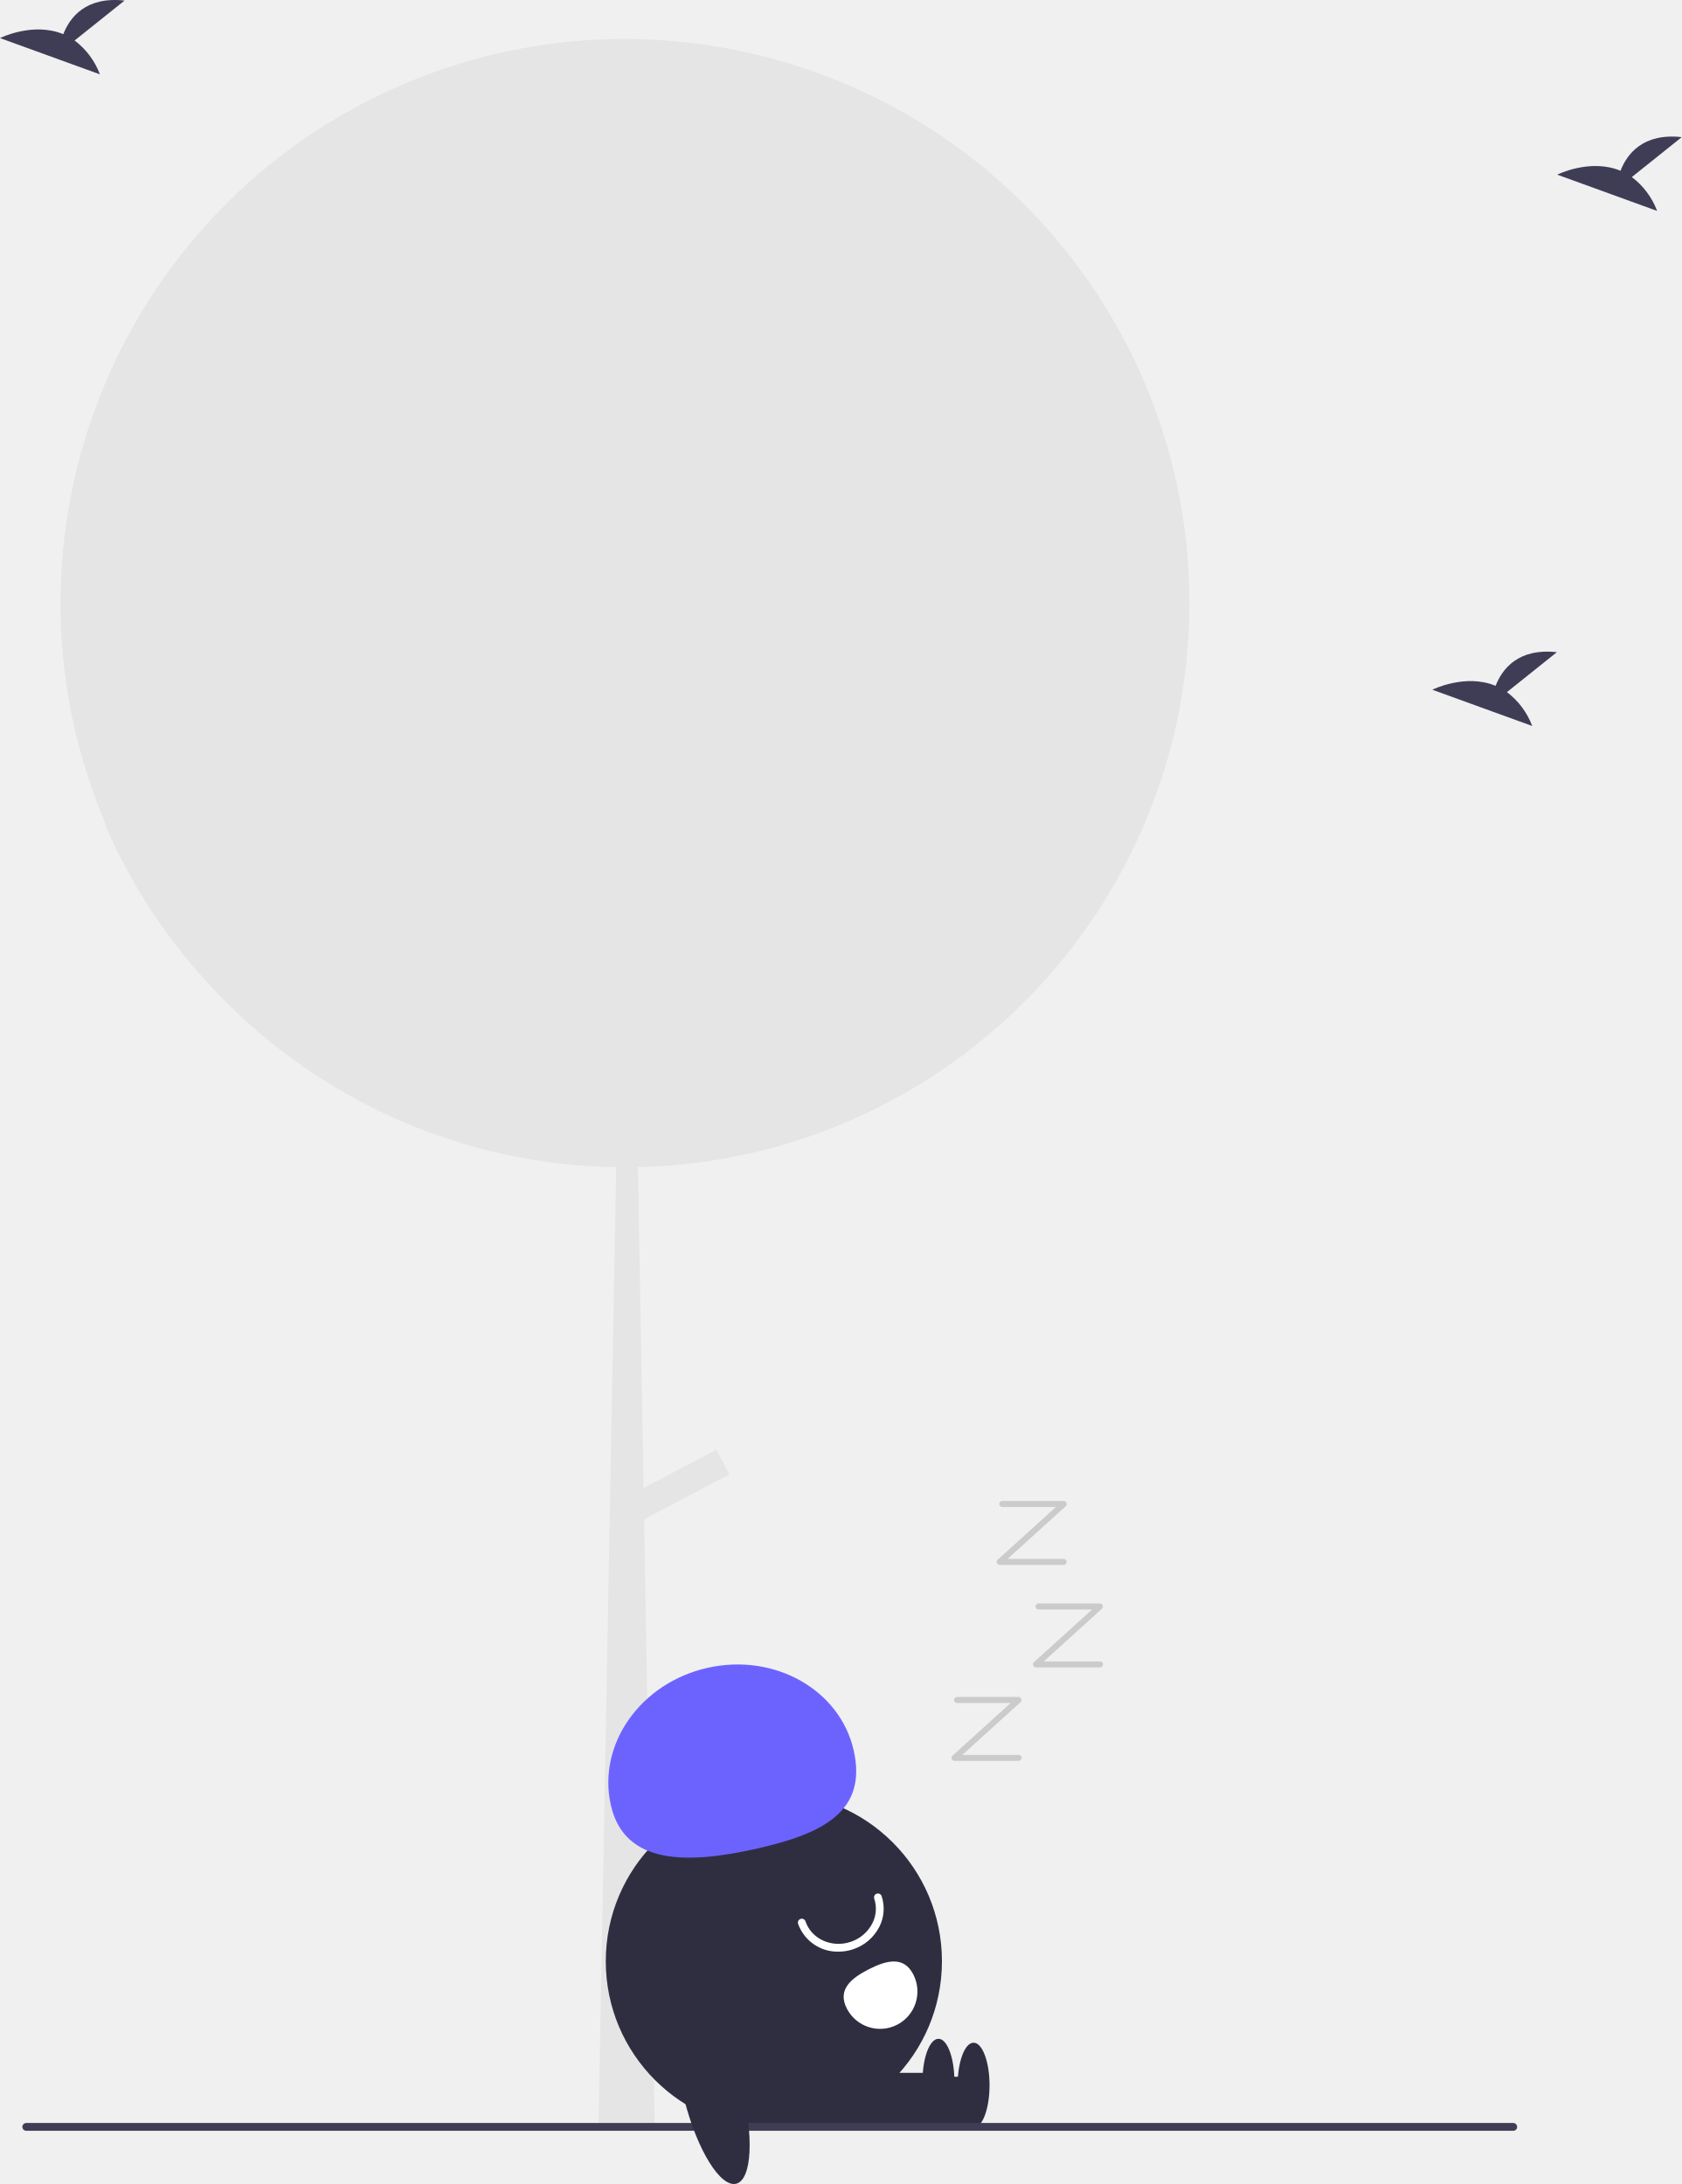
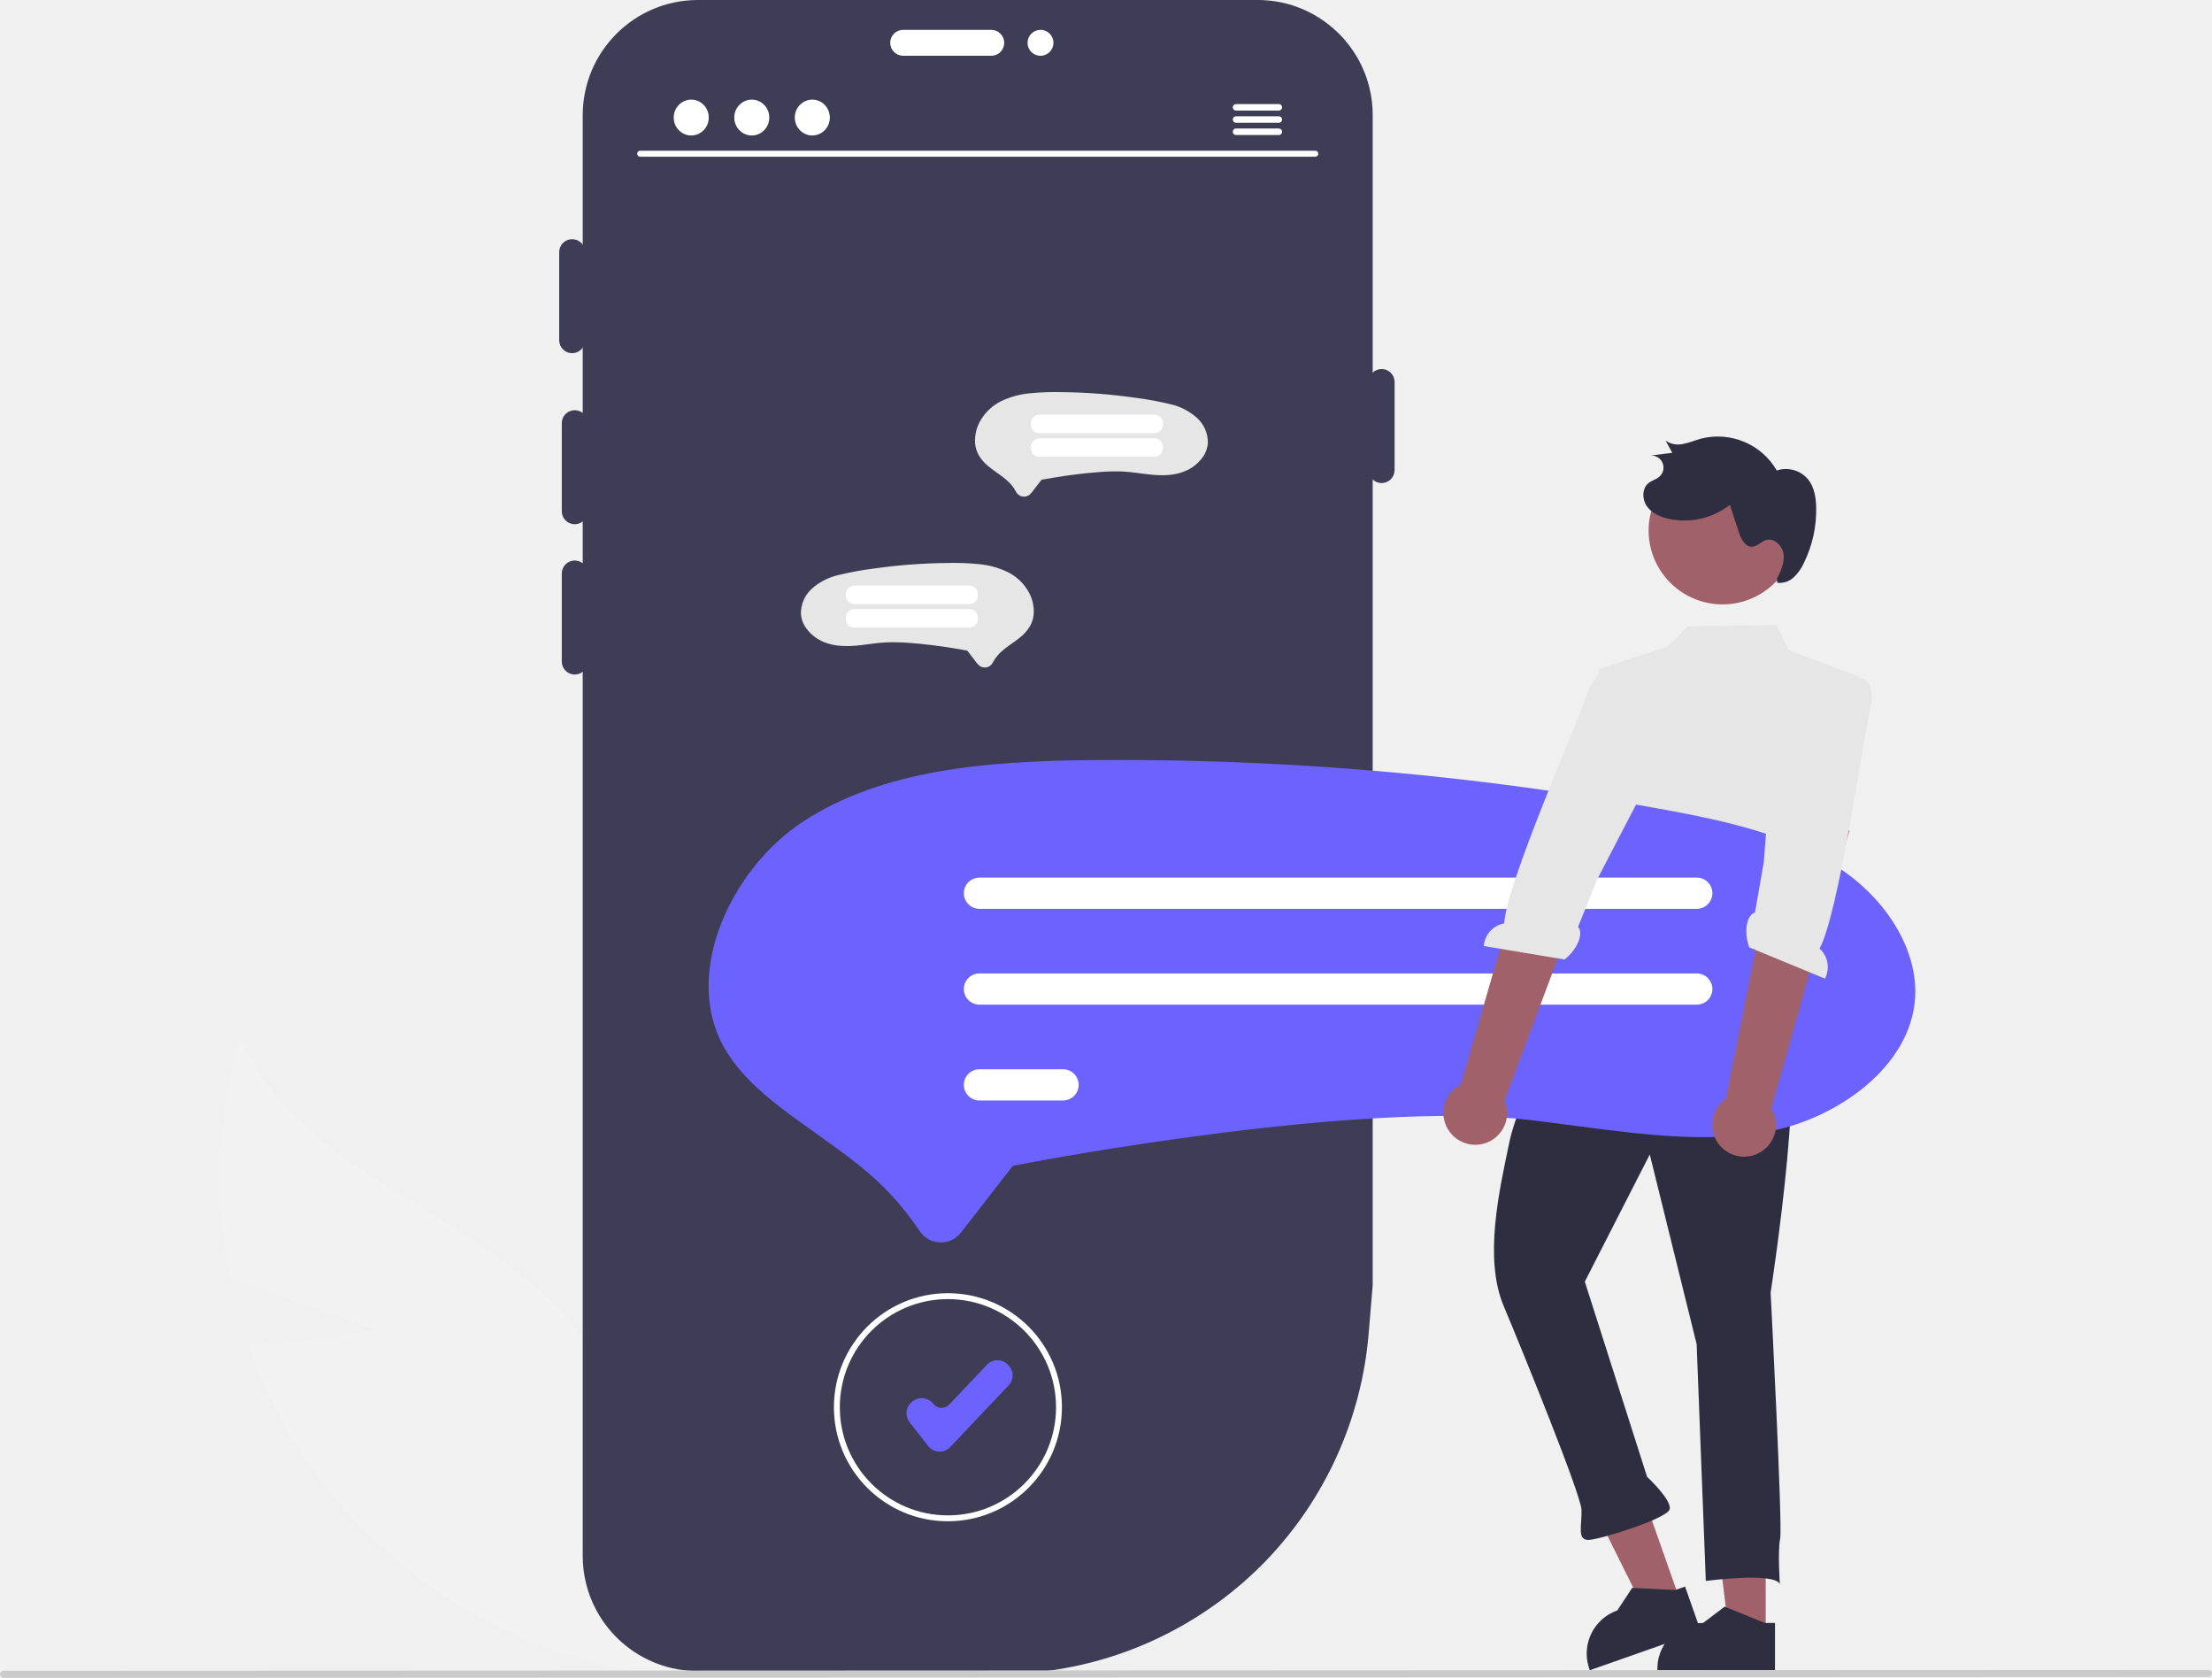
- <svg xmlns="http://www.w3.org/2000/svg" data-name="Layer 1" width="430.914" height="559.71" viewBox="0 0 430.914 559.71">
-   <path d="M689.298,324.684q0,4.785-.31,9.49a143.754,143.754,0,0,1-13.47,52.19c-.06.14-.13.27-.19.4-.36.76-.73,1.52-1.11,2.27a142.039,142.039,0,0,1-7.65,13.5,144.462,144.462,0,0,1-118.56,66.72l1.43,82.24,18.65-9.82,3.33,6.33-21.84,11.5,2.67,152.74.03,2.04-14.42,1.21.03-.05,4.54-246.18a144.175,144.175,0,0,1-102-44.38c-.91-.94-1.81-1.91-2.69-2.87-.04-.04-.07-.08-.1-.11a144.768,144.768,0,0,1-26.34-40.76c.14.16.29.31.43.47a144.642,144.642,0,0,1,68.58-186.38c.5-.25,1.01-.49,1.51-.74a144.752,144.752,0,0,1,187.53,56.93c.88,1.48,1.73,2.99,2.55,4.51A143.852,143.852,0,0,1,689.298,324.684Z" transform="translate(-384.543 -170.1452)" fill="#e5e5e5" />
-   <circle cx="198.285" cy="502.618" r="43.067" fill="#2f2e41" />
-   <rect x="210.603" y="532.223" width="38.584" height="13.084" fill="#2f2e41" />
-   <ellipse cx="249.459" cy="534.403" rx="4.089" ry="10.903" fill="#2f2e41" />
-   <rect x="201.603" y="531.223" width="38.584" height="13.084" fill="#2f2e41" />
-   <ellipse cx="240.459" cy="533.403" rx="4.089" ry="10.903" fill="#2f2e41" />
-   <path d="M541.051,632.712c-3.477-15.574,7.639-31.31,24.829-35.149s33.944,5.675,37.422,21.249-7.915,21.318-25.105,25.156S544.529,648.286,541.051,632.712Z" transform="translate(-384.543 -170.1452)" fill="#6c63ff" />
-   <path d="M599.38,670.311a10.751,10.751,0,0,1-10.34-7.123,1,1,0,0,1,1.896-.637c1.514,4.508,6.698,6.865,11.555,5.253a9.608,9.608,0,0,0,5.573-4.748,8.232,8.232,0,0,0,.485-6.338,1,1,0,0,1,1.896-.637,10.217,10.217,0,0,1-.592,7.868,11.624,11.624,0,0,1-6.732,5.752A11.88,11.88,0,0,1,599.38,670.311Z" transform="translate(-384.543 -170.1452)" fill="#fff" />
-   <path d="M618.565,676.165a9.572,9.572,0,1,1-17.045,8.717h0l-.009-.017c-2.403-4.709.917-7.632,5.627-10.035S616.162,671.455,618.565,676.165Z" transform="translate(-384.543 -170.1452)" fill="#fff" />
-   <path d="M772.276,716.219h-381a1,1,0,0,1,0-2h381a1,1,0,0,1,0,2Z" transform="translate(-384.543 -170.1452)" fill="#3f3d56" />
-   <ellipse cx="567.226" cy="706.642" rx="7.501" ry="23.892" transform="translate(-543.0383 -6.10526) rotate(-14.4613)" fill="#2f2e41" />
-   <path d="M645.509,621.423H629.123a.773.773,0,0,1-.519-1.345l14.9-13.495h-13.767a.773.773,0,0,1,0-1.545h15.771a.773.773,0,0,1,.519,1.346L631.128,619.878h14.381a.773.773,0,1,1,0,1.545Z" transform="translate(-384.543 -170.1452)" fill="#cbcbcb" />
-   <path d="M666.373,597.469H649.987a.773.773,0,0,1-.519-1.346l14.9-13.495h-13.767a.773.773,0,0,1,0-1.545h15.771a.773.773,0,0,1,.519,1.345l-14.9,13.495h14.381a.773.773,0,1,1,0,1.545Z" transform="translate(-384.543 -170.1452)" fill="#cbcbcb" />
-   <path d="M657.1,571.195H640.714a.773.773,0,0,1-.519-1.345l14.9-13.495H641.329a.773.773,0,0,1,0-1.545H657.1a.773.773,0,0,1,.519,1.346l-14.9,13.495H657.1a.773.773,0,0,1,0,1.545Z" transform="translate(-384.543 -170.1452)" fill="#cbcbcb" />
-   <path d="M770.662,347.522,783.457,337.289c-9.94-1.097-14.024,4.324-15.695,8.615-7.765-3.224-16.219,1.001-16.219,1.001l25.6,9.294A19.372,19.372,0,0,0,770.662,347.522Z" transform="translate(-384.543 -170.1452)" fill="#3f3d56" />
-   <path d="M403.662,180.522,416.457,170.289c-9.94-1.097-14.024,4.324-15.695,8.615-7.765-3.224-16.219,1.001-16.219,1.001l25.6,9.294A19.372,19.372,0,0,0,403.662,180.522Z" transform="translate(-384.543 -170.1452)" fill="#3f3d56" />
-   <path d="M802.662,215.522,815.457,205.289c-9.94-1.097-14.024,4.324-15.695,8.615-7.765-3.224-16.219,1.001-16.219,1.001l25.6,9.294A19.372,19.372,0,0,0,802.662,215.522Z" transform="translate(-384.543 -170.1452)" fill="#3f3d56" />
+ <svg xmlns="http://www.w3.org/2000/svg" data-name="Layer 1" width="751.131" height="569.602" viewBox="0 0 751.131 569.602">
+   <path d="M352.382,616.542,302.64,599.163a170.006,170.006,0,0,1,3.577-81.72c18.87,45.43,77.726,58.131,110.404,94.902a102.259,102.259,0,0,1,23.696,85.409l9.524,36.136a171.354,171.354,0,0,1-122.604-74.521,165.52,165.52,0,0,1-18.323-37.262C330.386,620.585,352.382,616.542,352.382,616.542Z" transform="translate(-224.4343 -165.1988)" fill="#f2f2f2" />
+   <path d="M690.56,204.289v397.23l-1.38,16.54a126.311,126.311,0,0,1-34.47,76.58q-4.23,4.425-8.85,8.38a123.197,123.197,0,0,1-11.94,9.09c-2.38,1.6-4.82,3.11-7.3,4.54a125.993,125.993,0,0,1-46.87,15.85H461.39a38.928,38.928,0,0,1-25.62-9.59,39.509,39.509,0,0,1-8.7-10.8,38.896,38.896,0,0,1-4.76-18.69v-489.13a39.14,39.14,0,0,1,39.09-39.09H651.48c.45,0,.89.01,1.34.02.29.01.58.02.87.05.39.01.78.04,1.16.08.49.03.97.08,1.45.14.44.06.88.12,1.32.19.09.01.17.03.26.04.56.09,1.12.19,1.67.31.55.11,1.11.24,1.65.38.39.1.79.21,1.18.32.01,0,.03.01.04.01,1.15.34,2.29.73,3.41,1.18.35.13.7.28,1.04.43l.15.06c.28.12.55.24.82.37.81.37,1.61.78,2.4,1.21a40.162,40.162,0,0,1,3.77,2.36c.39.27.77.56,1.14.85.31.23.62.47.92.73a.304.304,0,0,1,.07.05c.04.03.08.07.12.1.27.21.53.43.78.65.49.42.97.86,1.44,1.31.13.12.26.24.39.37.13.12.25.25.38.38.13.12.25.25.37.37a1.893,1.893,0,0,1,.2.2c.36.38.71.77,1.05,1.16.43.49.85.99,1.24,1.5.34.42.66.84.97,1.27.29.39.56.78.83,1.18a3.281,3.281,0,0,1,.2.31c.28.41.54.83.8,1.25.65,1.06,1.24,2.16,1.78,3.27.2.42.39.83.57,1.25.23.51.44,1.02.64,1.53.08.19.15.39.22.58.11.29.21.58.31.87.11.32.22.65.32.97l.24.78c.14.47.26.93.38,1.4.07.28.14.56.2.85a39.063,39.063,0,0,1,.91,6.21c.01.26.03.51.04.77C690.55,203.099,690.56,203.689,690.56,204.289Z" transform="translate(-224.4343 -165.1988)" fill="#3f3d56" />
+   <path d="M419.598,343.167a4.404,4.404,0,0,1-4.399-4.399V308.856a4.399,4.399,0,1,1,8.798,0v29.912A4.404,4.404,0,0,1,419.598,343.167Z" transform="translate(-224.4343 -165.1988)" fill="#3f3d56" />
+   <path d="M418.718,285.102a4.404,4.404,0,0,1-4.399-4.399V250.791a4.399,4.399,0,0,1,8.798,0v29.912A4.404,4.404,0,0,1,418.718,285.102Z" transform="translate(-224.4343 -165.1988)" fill="#3f3d56" />
+   <path d="M526.728,179.732a4.404,4.404,0,0,1,4.399-4.399h29.912a4.399,4.399,0,0,1,0,8.798H531.127A4.404,4.404,0,0,1,526.728,179.732Z" transform="translate(-224.4343 -165.1988)" fill="#fff" />
+   <path d="M419.598,394.194a4.404,4.404,0,0,1-4.399-4.399V359.883a4.399,4.399,0,1,1,8.798,0v29.912A4.404,4.404,0,0,1,419.598,394.194Z" transform="translate(-224.4343 -165.1988)" fill="#3f3d56" />
+   <path d="M693.598,329.194a4.404,4.404,0,0,1-4.399-4.399V294.883a4.399,4.399,0,1,1,8.798,0v29.912A4.404,4.404,0,0,1,693.598,329.194Z" transform="translate(-224.4343 -165.1988)" fill="#3f3d56" />
+   <circle cx="353.321" cy="14.533" r="4.399" fill="#fff" />
+   <path d="M671.103,218.401H441.78a1.016,1.016,0,0,1,0-2.031H671.103a1.016,1.016,0,0,1,0,2.031Z" transform="translate(-224.4343 -165.1988)" fill="#fff" />
+   <ellipse cx="234.726" cy="39.905" rx="5.95" ry="6.083" fill="#fff" />
+   <ellipse cx="255.282" cy="39.905" rx="5.95" ry="6.083" fill="#fff" />
+   <ellipse cx="275.838" cy="39.905" rx="5.95" ry="6.083" fill="#fff" />
+   <path d="M658.727,200.528H644.125a1.106,1.106,0,0,0,0,2.211H658.727a1.106,1.106,0,0,0,0-2.211Z" transform="translate(-224.4343 -165.1988)" fill="#fff" />
+   <path d="M658.727,204.678H644.125a1.106,1.106,0,0,0,0,2.211H658.727a1.106,1.106,0,0,0,0-2.211Z" transform="translate(-224.4343 -165.1988)" fill="#fff" />
+   <path d="M658.727,208.823H644.125a1.106,1.106,0,0,0,0,2.211H658.727a1.106,1.106,0,0,0,0-2.211Z" transform="translate(-224.4343 -165.1988)" fill="#fff" />
+   <path d="M496.404,373.589a9.453,9.453,0,0,0,1.222,4.028,13.635,13.635,0,0,0,6.777,5.62c3.428,1.403,7.249,1.446,10.887,1.133,3.379-.29,6.723-.964,10.114-1.103a70.469,70.469,0,0,1,7.863.188c5.075.36,10.128,1.028,15.149,1.839q2.04.325,4.071.699a2.013,2.013,0,0,1,.378.07c.025.01.064.002.087.016.041.026-.165-.065-.04.038a3.752,3.752,0,0,1,.464.597l1.854,2.386a11.28,11.28,0,0,0,1.713,2.055,3.101,3.101,0,0,0,3.433.239,3.43,3.43,0,0,0,1.277-1.45,12.514,12.514,0,0,1,1.518-2.191c2.206-2.574,5.272-4.157,7.837-6.322a13.958,13.958,0,0,0,3.134-3.583,10.132,10.132,0,0,0,1.295-4.023,13.457,13.457,0,0,0-2.061-8.261,16.503,16.503,0,0,0-6.7-6.132,28.921,28.921,0,0,0-9.981-2.735A90.432,90.432,0,0,0,545.668,356.332q-6.183.069-12.344.544-6.169.477-12.289,1.357a107.233,107.233,0,0,0-11.711,2.146,20.214,20.214,0,0,0-9.29,4.747A11.254,11.254,0,0,0,496.404,373.589Z" transform="translate(-224.4343 -165.1988)" fill="#e6e6e6" />
+   <path d="M553.576,363.978H514.558a2.921,2.921,0,0,0-2.917,2.917v.47a2.921,2.921,0,0,0,2.917,2.917h39.018a2.921,2.921,0,0,0,2.917-2.917v-.47A2.921,2.921,0,0,0,553.576,363.978Z" transform="translate(-224.4343 -165.1988)" fill="#fff" />
+   <path d="M553.576,371.978H514.558a2.921,2.921,0,0,0-2.917,2.917v.47a2.921,2.921,0,0,0,2.917,2.917h39.018a2.921,2.921,0,0,0,2.917-2.917v-.47A2.921,2.921,0,0,0,553.576,371.978Z" transform="translate(-224.4343 -165.1988)" fill="#fff" />
+   <path d="M634.588,315.589a9.453,9.453,0,0,1-1.222,4.028,13.635,13.635,0,0,1-6.777,5.62c-3.428,1.403-7.249,1.446-10.887,1.133-3.379-.29-6.723-.964-10.114-1.103a70.469,70.469,0,0,0-7.863.188c-5.075.36-10.128,1.028-15.149,1.839q-2.04.325-4.071.699a2.013,2.013,0,0,0-.378.07c-.025.01-.064.002-.087.016-.041.026.165-.065.04.038a3.751,3.751,0,0,0-.464.597l-1.854,2.386a11.281,11.281,0,0,1-1.713,2.055,3.101,3.101,0,0,1-3.433.239,3.43,3.43,0,0,1-1.277-1.45,12.514,12.514,0,0,0-1.518-2.191c-2.206-2.574-5.272-4.157-7.837-6.322a13.958,13.958,0,0,1-3.134-3.583,10.132,10.132,0,0,1-1.295-4.023,13.457,13.457,0,0,1,2.061-8.261,16.503,16.503,0,0,1,6.7-6.132,28.921,28.921,0,0,1,9.981-2.735,90.432,90.432,0,0,1,11.026-.365q6.183.069,12.344.544,6.169.477,12.289,1.357a107.233,107.233,0,0,1,11.711,2.146,20.214,20.214,0,0,1,9.29,4.747A11.254,11.254,0,0,1,634.588,315.589Z" transform="translate(-224.4343 -165.1988)" fill="#e6e6e6" />
+   <path d="M574.5,308.894v.47a2.921,2.921,0,0,0,2.917,2.917h39.018a2.921,2.921,0,0,0,2.917-2.917v-.47a2.921,2.921,0,0,0-2.917-2.917H577.416A2.921,2.921,0,0,0,574.5,308.894Z" transform="translate(-224.4343 -165.1988)" fill="#fff" />
+   <path d="M574.5,316.895v.47a2.921,2.921,0,0,0,2.917,2.917h39.018a2.921,2.921,0,0,0,2.917-2.917v-.47a2.921,2.921,0,0,0-2.917-2.917H577.416A2.921,2.921,0,0,0,574.5,316.895Z" transform="translate(-224.4343 -165.1988)" fill="#fff" />
+   <polygon points="599.58 555.014 587.19 555.013 581.296 507.224 599.582 507.225 599.58 555.014" fill="#a0616a" />
+   <path d="M823.684,716.164l-13.22-5.37-.39-.16-7.3,5.53a15.542,15.542,0,0,0-15.53,14.87c-.02.22-.02.45-.02.68v.51h39.95v-16.06Z" transform="translate(-224.4343 -165.1988)" fill="#2f2e41" />
+   <polygon points="570.564 543.484 558.877 547.596 537.455 504.472 554.705 498.403 570.564 543.484" fill="#a0616a" />
+   <path d="M793.344,704.973l-14.253-.678-.421-.022-5.051,7.639a15.542,15.542,0,0,0-9.714,19.182c.054.214.13.431.207.648l.169.481,37.685-13.26-5.33-15.15Z" transform="translate(-224.4343 -165.1988)" fill="#2f2e41" />
+   <path d="M828.393,514.155c11.335-.44-2.706,89.89-2.706,89.89s4.107,79.305,3.237,83.467-.11,15.386-.11,15.386c-2.221-4.042-25.132-.991-25.132-.991l-3.117-80.376L784.651,557.131l-22.062,43.168,21.146,66.261s8.563,7.924,7.653,11.055-23.341,10.193-27.463,10.353-2.261-5.072-2.461-10.225-19.596-52.905-26.418-69.152-1.518-39.157,1.964-55.805,21.803-47.889,21.803-47.889C781.555,479.248,817.058,514.594,828.393,514.155Z" transform="translate(-224.4343 -165.1988)" fill="#2f2e41" />
+   <path d="M822.506,528.635c-28.11.001-43.601-5.626-51.827-10.65-10.059-6.144-11.78-12.622-11.848-12.896l-.02-.078.979-12.32.428-.959a19.505,19.505,0,0,0,.734-14.007l-.031-.095.008-.099,6.573-85.245,23.26-7.619,6.767-6.799,30.127-.437,4.198,8.51,23.751,8.941-11.668,69.457-5.594,9.642,2.251,10.503-.016.095-7.338,43.8-.404.018Q827.407,528.64,822.506,528.635Z" transform="translate(-224.4343 -165.1988)" fill="#e6e6e6" />
+   <path d="M834.224,348.758a25.105,25.105,0,0,1-49.751-6.771l.049-.356a25.105,25.105,0,0,1,49.694,7.126Z" transform="translate(-224.4343 -165.1988)" fill="#a0616a" />
+   <path d="M827.834,361.688c1.289-2.619,2.614-5.43,2.251-8.327s-3.203-5.665-5.992-4.804c-1.668.515-2.928,2.162-4.672,2.246-2.399.116-3.774-2.629-4.521-4.912l-3.041-9.297a25.154,25.154,0,0,1-20.891,4.721c-2.823-.646-5.676-1.904-7.332-4.28s-1.646-6.062.625-7.858c1.114-.881,2.596-1.216,3.661-2.156a4.102,4.102,0,0,0-3.276-7.139l7.657-.957-2.281-4.126a7.535,7.535,0,0,0,5.992,1.099c2.06-.371,4-1.219,6.015-1.785a23.152,23.152,0,0,1,25.754,10.815,9.802,9.802,0,0,1,10.687,3.086c2.05,2.602,2.607,6.073,2.687,9.384a40.715,40.715,0,0,1-4.15,18.86,15.451,15.451,0,0,1-3.487,4.946,6.978,6.978,0,0,1-5.601,1.832" transform="translate(-224.4343 -165.1988)" fill="#2f2e41" />
+   <path d="M543.977,586.992c-.118,0-.236-.002-.356-.007a8.649,8.649,0,0,1-6.955-3.955,97.704,97.704,0,0,0-20.568-22.28c-4.827-3.858-9.871-7.446-14.749-10.915-12.584-8.948-24.435-17.375-31.014-29.02-14.343-25.391,2.548-60.758,26.679-76.618,27.066-17.789,62.667-20.579,97.107-20.945q5.369-.057,10.744-.056h0a1024.404,1024.404,0,0,1,185.005,16.916c20.294,3.744,41.536,8.331,58.606,19.461,16.969,11.065,27.283,28.49,26.276,44.393-1.469,23.216-26.08,40.563-48.49,45.099C804.902,553.383,782.712,550.464,759.22,547.373c-5.186-.682-10.549-1.388-15.851-2.001C685.738,538.711,577.476,559.243,572.896,560.12l-4.544.87-17.631,22.689A8.461,8.461,0,0,1,543.977,586.992Z" transform="translate(-224.4343 -165.1988)" fill="#6c63ff" />
+   <path d="M800.611,473.736H557.027a5.3,5.3,0,0,1,0-10.6H800.611a5.3,5.3,0,0,1,0,10.6Z" transform="translate(-224.4343 -165.1988)" fill="#fff" />
+   <path d="M800.611,506.267H557.027a5.3,5.3,0,1,1-.011-10.6h243.595a5.3,5.3,0,0,1,0,10.6Z" transform="translate(-224.4343 -165.1988)" fill="#fff" />
+   <path d="M585.413,538.797H557.027a5.3,5.3,0,0,1,0-10.6h28.386a5.3,5.3,0,0,1,0,10.6Z" transform="translate(-224.4343 -165.1988)" fill="#fff" />
+   <path d="M820.656,557.117a10.755,10.755,0,0,0,5.286-15.621l26.513-94.298-23.262-2.431-18.747,93.456a10.813,10.813,0,0,0,10.209,18.893Z" transform="translate(-224.4343 -165.1988)" fill="#a0616a" />
+   <path d="M856.377,395.433s5.678.204,2.871,11.91c-2.247,9.371-10.498,68.159-16.95,79.88a8.449,8.449,0,0,1,1.831,10.195l-25.708-10.603c-2.135-5.928-.482-11.31,1.947-11.786l3.003-17.145,4.426-57.515,24.477-5.156Z" transform="translate(-224.4343 -165.1988)" fill="#e6e6e6" />
+   <path d="M716.708,549.461a10.755,10.755,0,0,1,3.756-16.058l27.262-94.084,21.04,10.215-33.413,89.27a10.813,10.813,0,0,1-18.644,10.657Z" transform="translate(-224.4343 -165.1988)" fill="#a0616a" />
+   <path d="M771.72,393.285s-4.93-2.824-8.726,8.599c-3.039,9.145-27.064,63.43-27.772,76.791a8.449,8.449,0,0,0-6.937,7.692l27.431,4.566c4.943-3.908,6.379-9.351,4.569-11.038l6.5-16.147,26.602-51.185-18.067-17.3Z" transform="translate(-224.4343 -165.1988)" fill="#e6e6e6" />
+   <path d="M974.375,734.494l-748.75.307a1.191,1.191,0,0,1,0-2.381l748.75-.307a1.191,1.191,0,0,1,0,2.381Z" transform="translate(-224.4343 -165.1988)" fill="#cacaca" />
+   <path d="M546.323,681.649a38.713,38.713,0,1,1,38.713-38.713A38.757,38.757,0,0,1,546.323,681.649Zm0-75.426a36.713,36.713,0,1,0,36.713,36.713A36.755,36.755,0,0,0,546.323,606.224Z" transform="translate(-224.4343 -165.1988)" fill="#fff" />
+   <path d="M543.499,658.009c-.08,0-.161-.003-.241-.007a4.932,4.932,0,0,1-3.656-1.899l-6.302-8.103a4.934,4.934,0,0,1,.865-6.925l.227-.176a4.933,4.933,0,0,1,6.926.865,3.599,3.599,0,0,0,5.45.265L559.564,628.52a4.941,4.941,0,0,1,6.976-.19l.21.2a4.933,4.933,0,0,1,.188,6.976l-19.858,20.961A4.929,4.929,0,0,1,543.499,658.009Z" transform="translate(-224.4343 -165.1988)" fill="#6c63ff" />
</svg>
